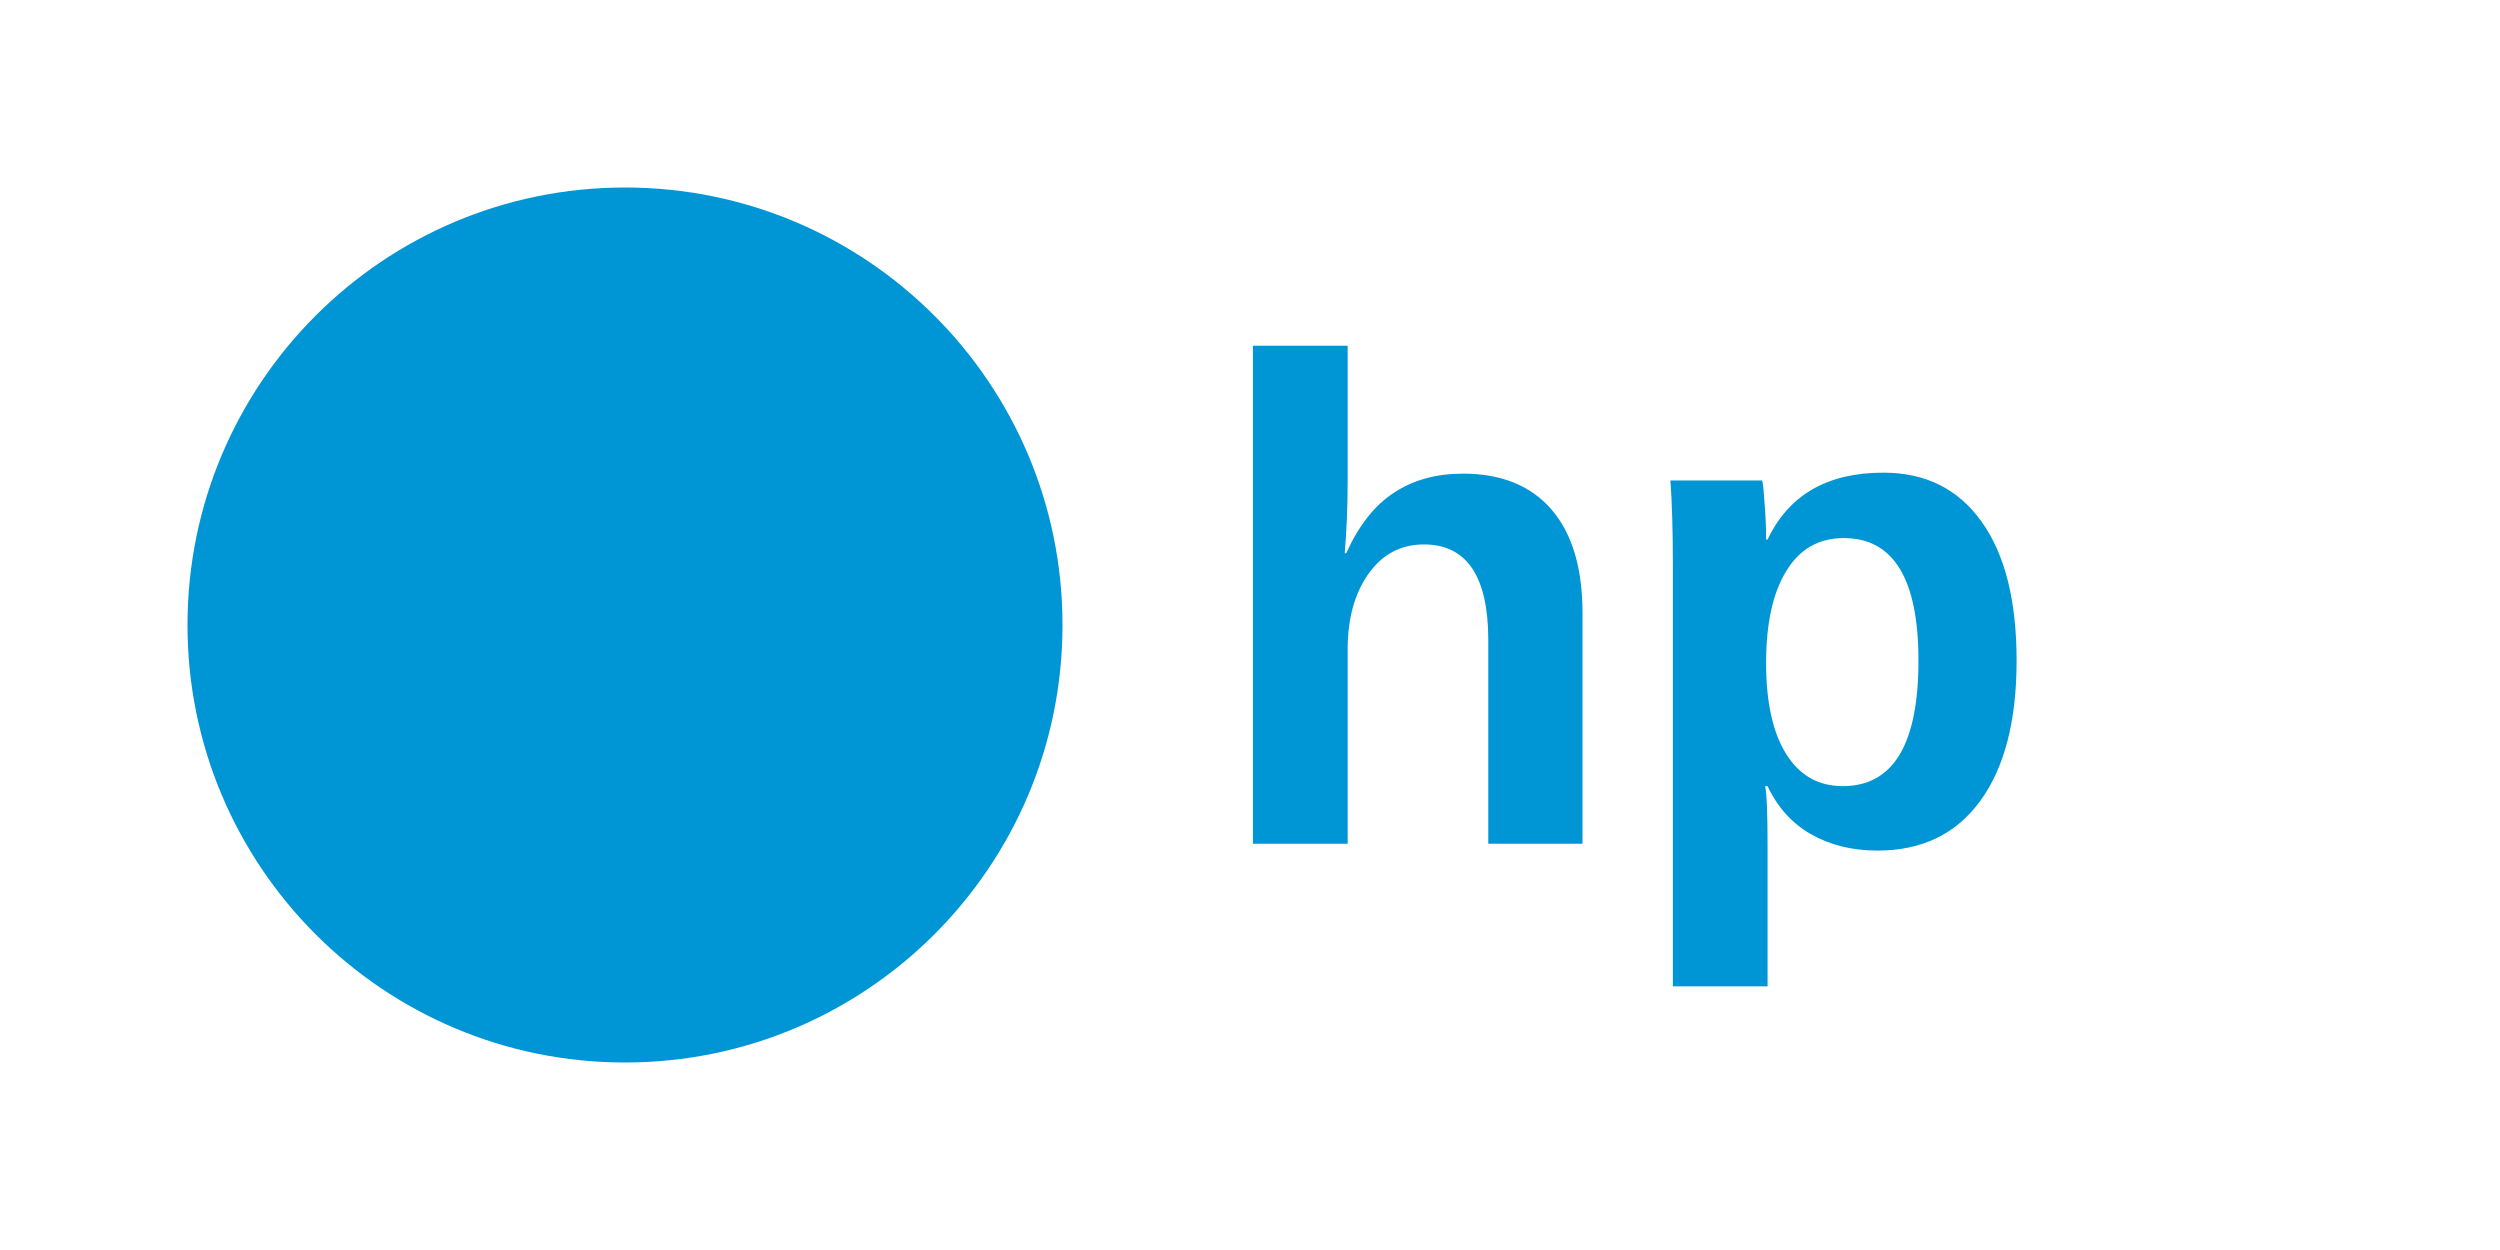
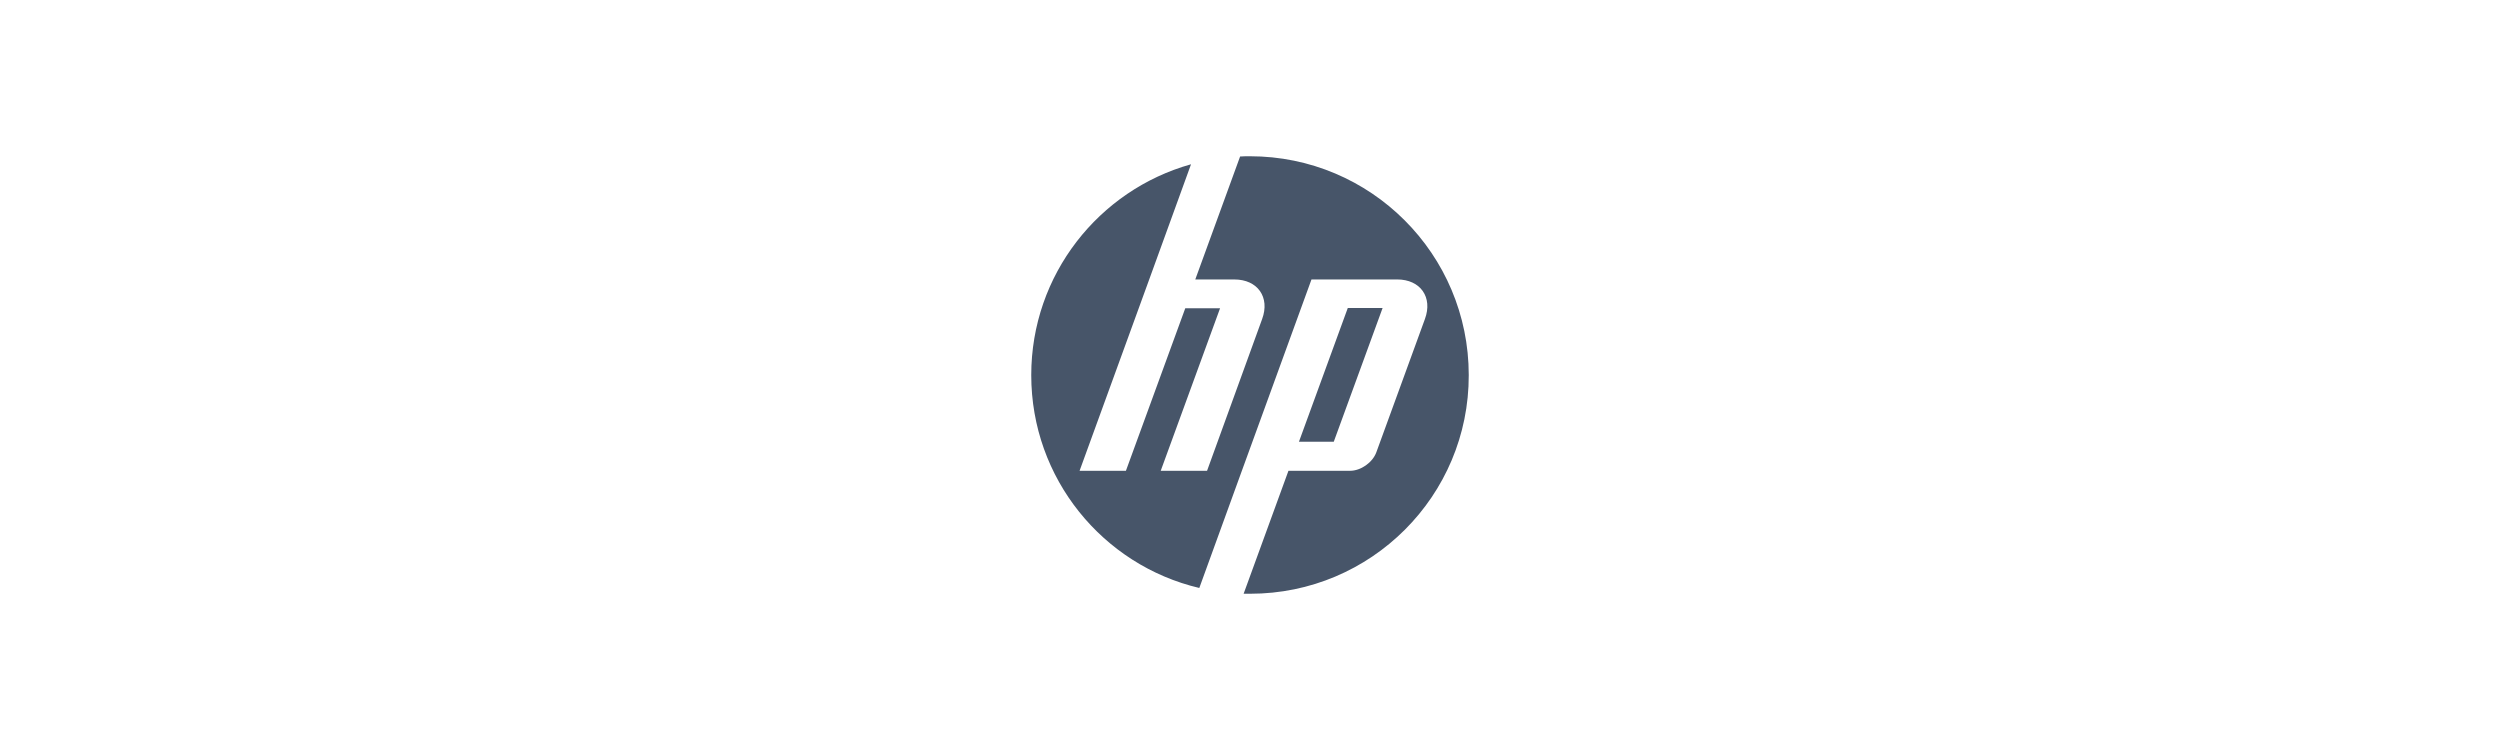
- <svg xmlns="http://www.w3.org/2000/svg" viewBox="0 0 80 40" role="img" aria-label="HP">
-   <circle cx="20" cy="20" r="14" fill="#0096D6" />
-   <text x="52" y="27" text-anchor="middle" fill="#0096D6" font-family="Arial,Helvetica,sans-serif" font-size="22" font-weight="700">hp</text>
+ <svg xmlns="http://www.w3.org/2000/svg" viewBox="0 0 160 48" role="img" aria-label="HP">
+   <g fill="#475569" transform="translate(66 10) scale(1.166667) translate(0 0)">
+     <path fill="#475569" d="M12.007 24h-.357l2.459-6.745h3.38c.591 0 1.236-.453 1.442-1.017l2.665-7.309c.44-1.195-.247-2.171-1.525-2.171h-4.698l-3.929 10.798-2.225 6.127C3.929 22.434 0 17.681 0 12.007 0 6.498 3.709 1.855 8.765.44L6.471 6.759 2.651 17.255h2.542L8.449 8.339h1.909l-3.256 8.916H9.644l3.022-8.325c.44-1.195-.247-2.171-1.525-2.171h-2.143l2.459-6.745C11.636 0 11.815 0 11.993 0 18.628 0 24 5.372 24 12.007c.014 6.622-5.358 11.993-11.993 11.993zM19.274 8.325h-1.91l-2.679 7.336h1.91l2.679-7.336z" />
+   </g>
</svg>
